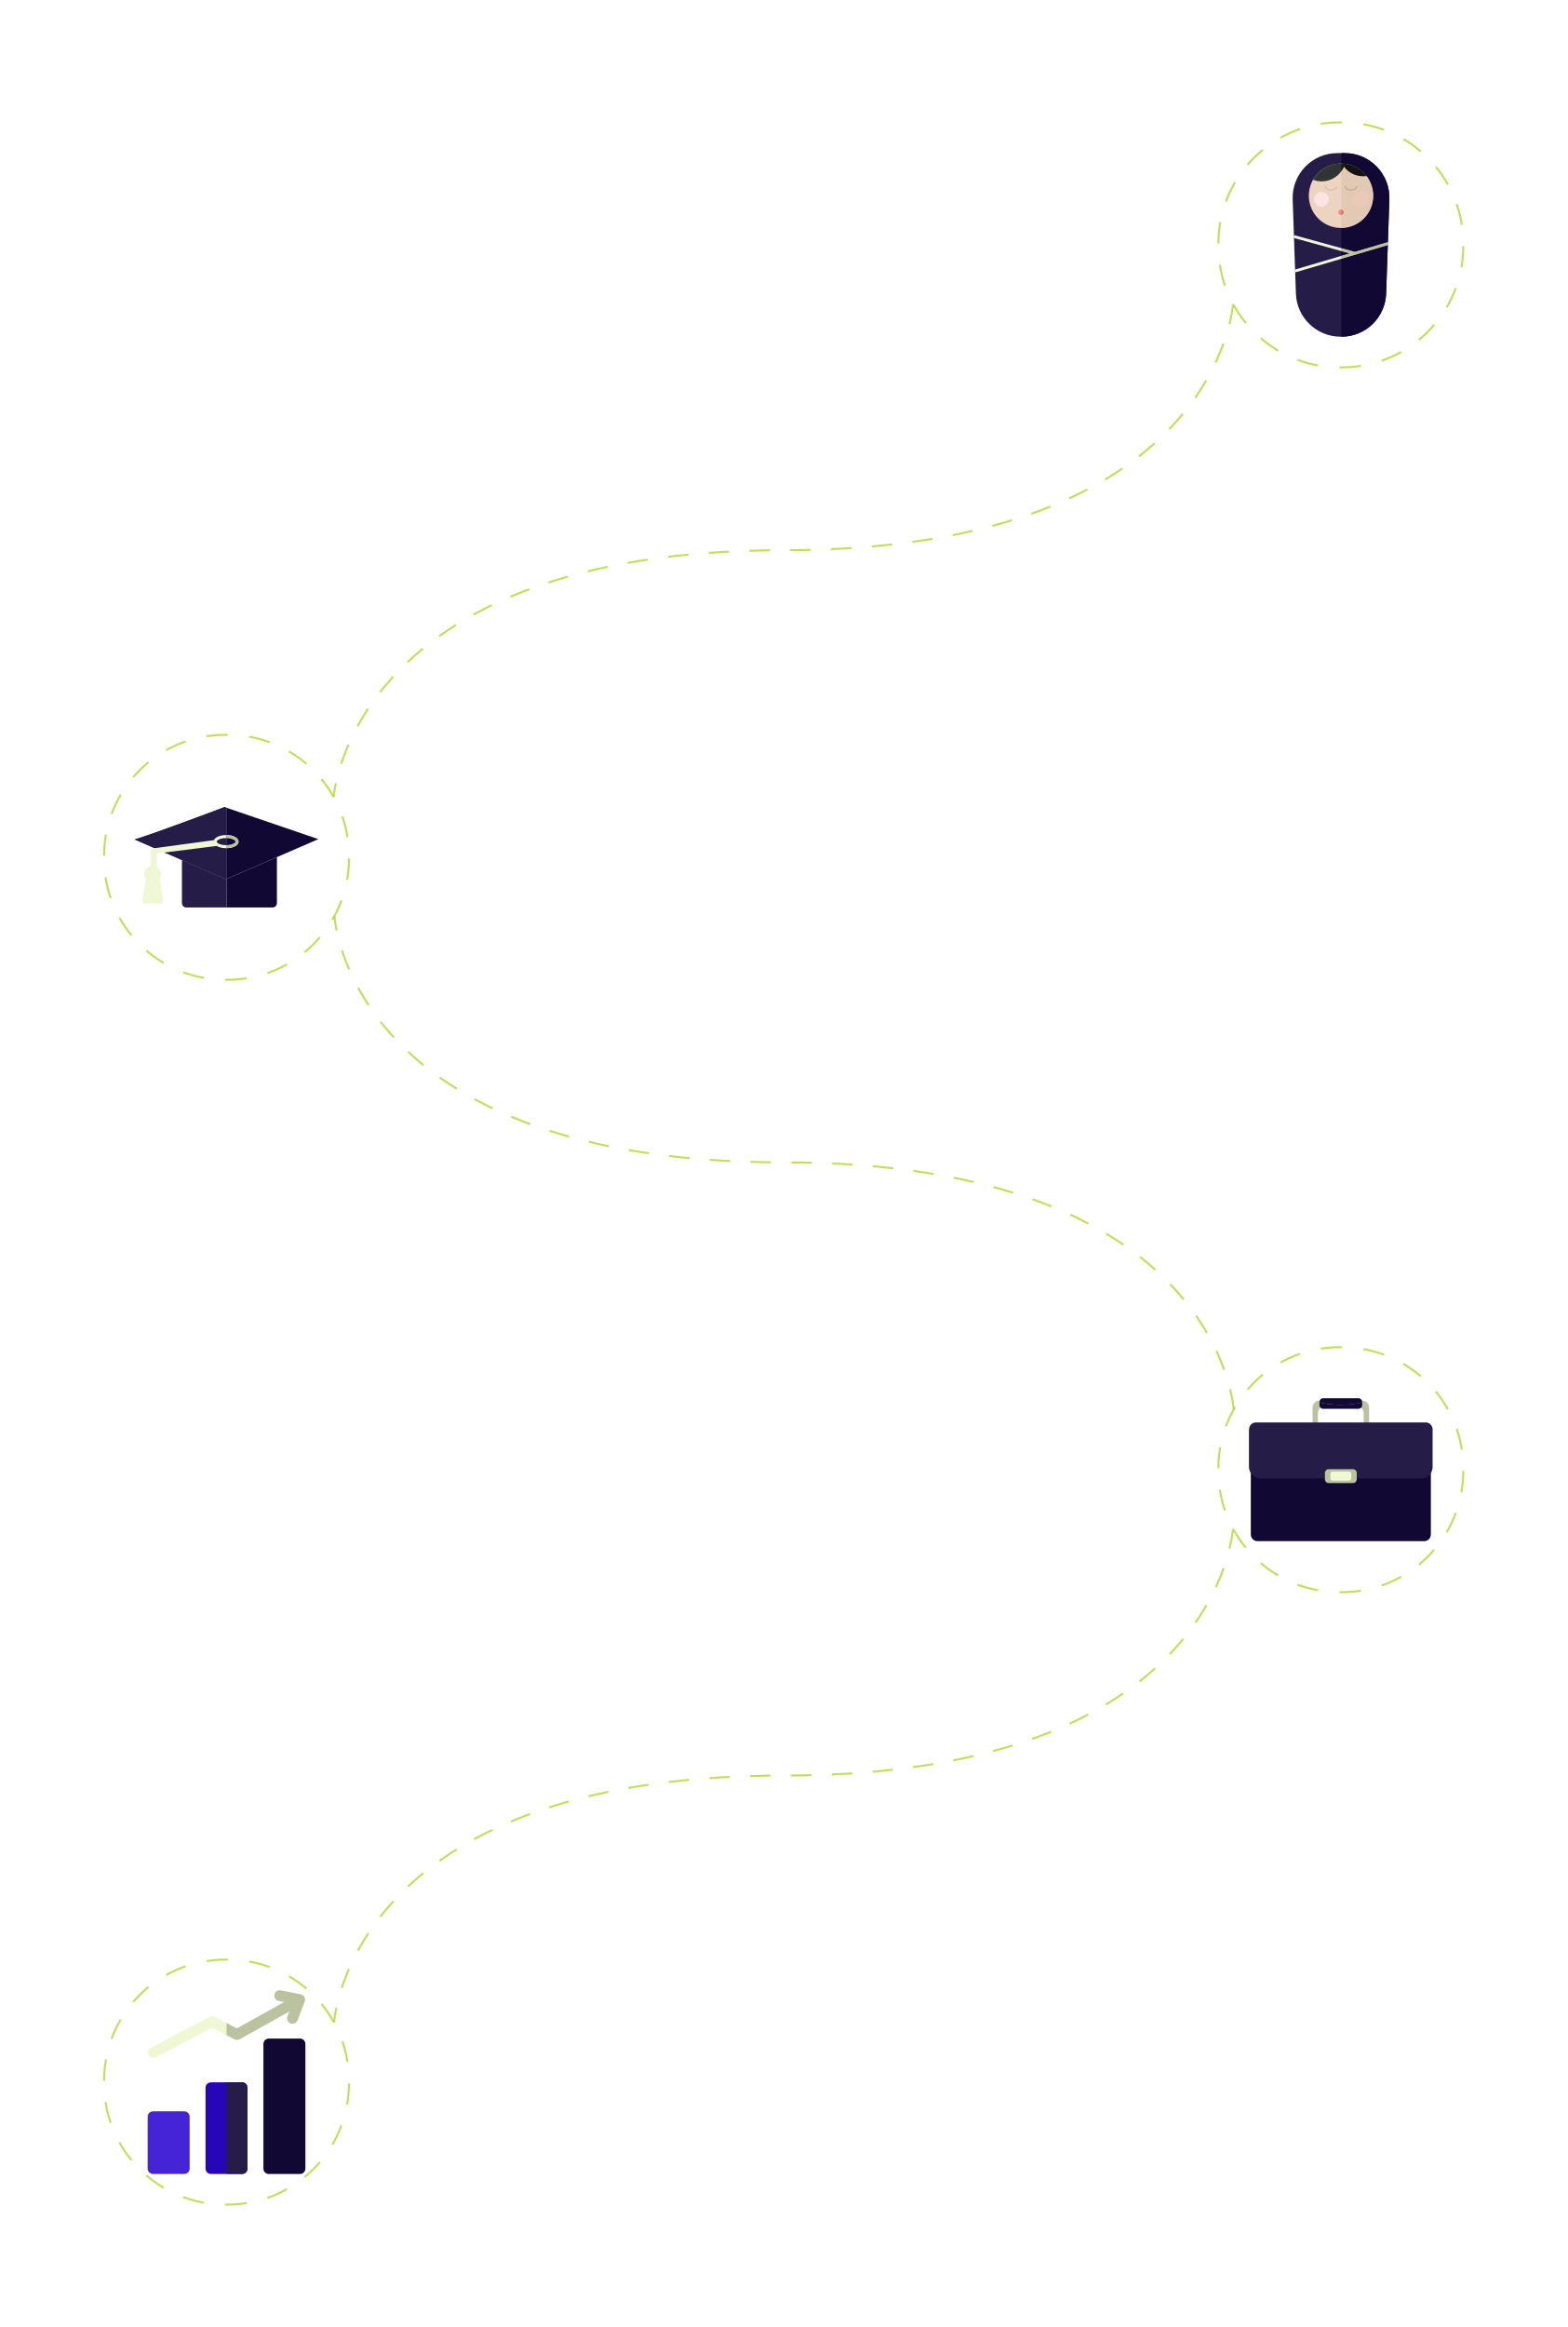
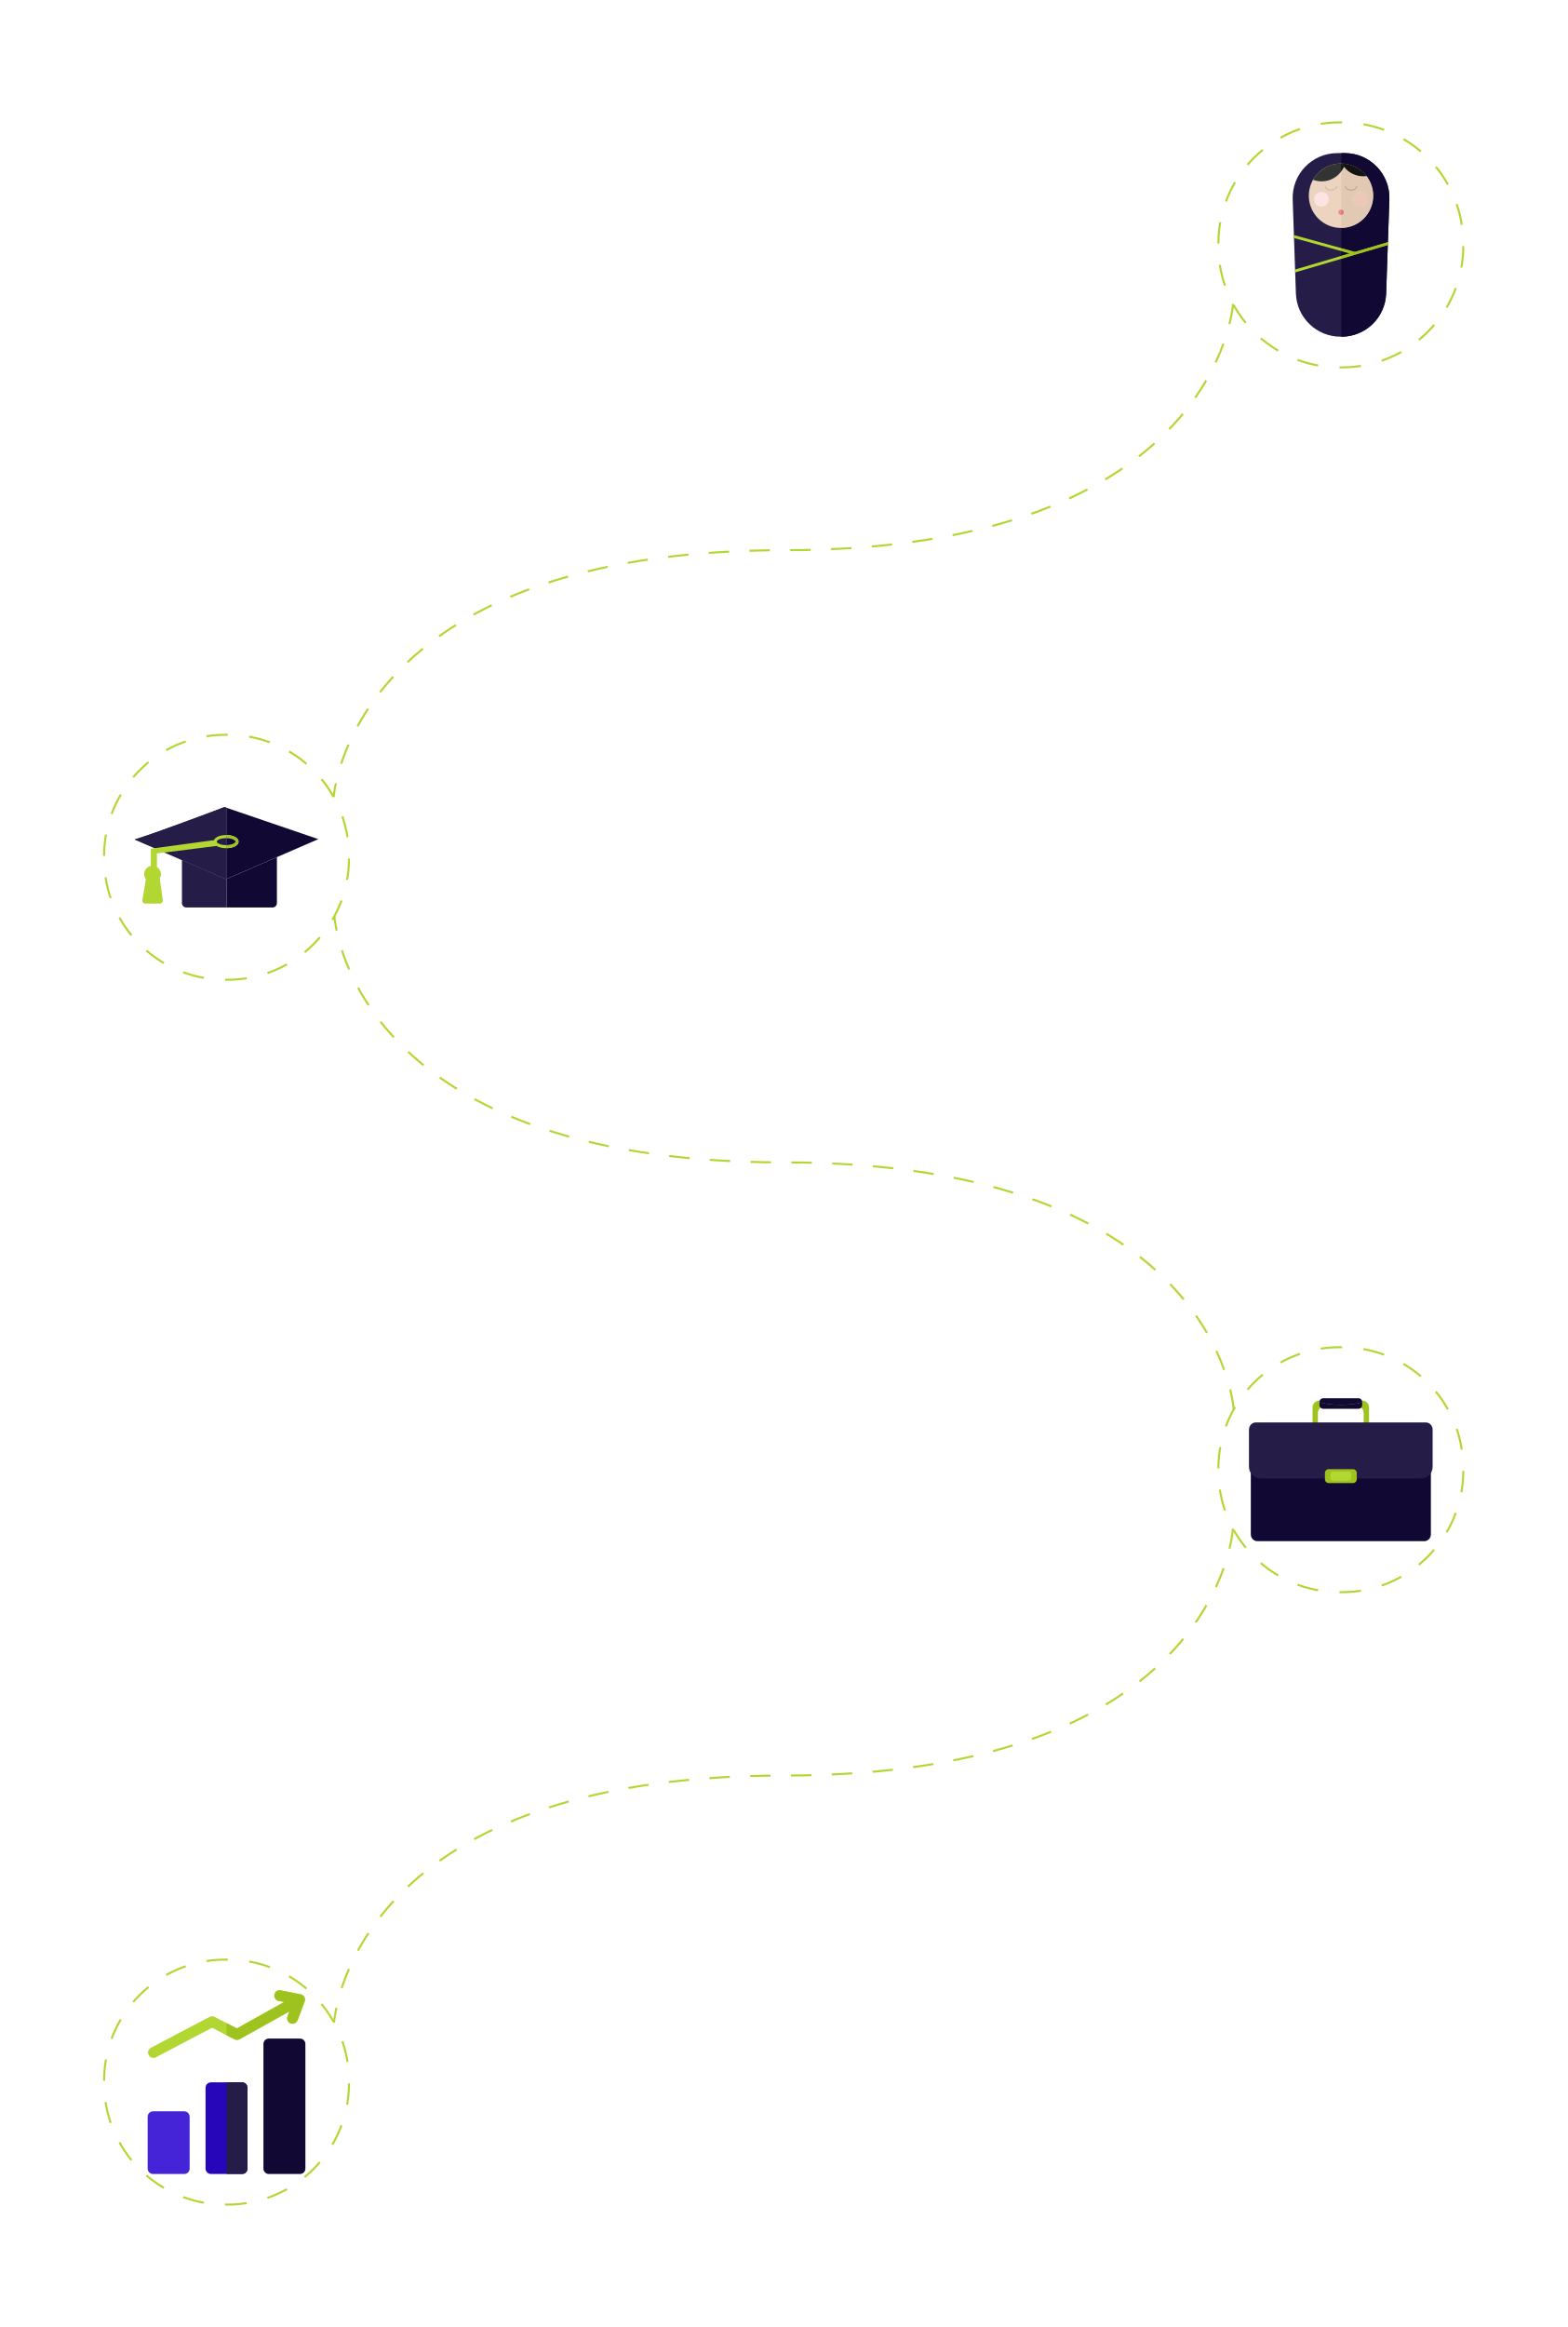
<svg xmlns="http://www.w3.org/2000/svg" version="1.1" id="Camada_1" x="0px" y="0px" viewBox="0 0 768 1139.93" style="enable-background:new 0 0 768 1139.93;" xml:space="preserve">
  <style type="text/css">
- 	.st0{opacity:0.8;}
- 	.st1{fill:none;stroke:#B2D732;stroke-miterlimit:10;stroke-dasharray:10.499,10.499,10.499,10.499,10.499,10.499;}
- 	.st2{fill:#251D48;}
- 	.st3{fill:#F0F7D4;}
- 	.st4{fill:#EDD4C0;}
- 	.st5{fill:#323333;}
- 	.st6{fill:#F7D33F;}
- 	.st7{fill:#FCE4E3;}
- 	.st8{fill:#D0BFAE;}
- 	.st9{fill:#F18989;}
- 	.st10{fill:#110934;}
- 	.st11{fill:#BBC29F;}
- 	.st12{fill:#E2C9B4;}
- 	.st13{fill:#131313;}
- 	.st14{fill:#EBC8B8;}
- 	.st15{fill:#C4A88B;}
- 	.st16{fill:#E2776F;}
- 	.st17{fill:#212028;}
- 	.st18{fill:#4424D6;}
- 	.st19{fill:#2606B8;}
- 	.st20{opacity:0.8;fill:none;stroke:#B2D732;stroke-miterlimit:10;stroke-dasharray:10,10,10,10,10,10;}
+ 	.st0{fill:none;stroke:#B2D732;stroke-miterlimit:10;stroke-dasharray:10.499,10.499,10.499,10.499,10.499,10.499;}
+ 	.st1{fill:#251D48;}
+ 	.st2{fill:#B2D732;}
+ 	.st3{fill:#EDD4C0;}
+ 	.st4{fill:#323333;}
+ 	.st5{fill:#F7D33F;}
+ 	.st6{fill:#FCE4E3;}
+ 	.st7{fill:#D0BFAE;}
+ 	.st8{fill:#F18989;}
+ 	.st9{fill:#110934;}
+ 	.st10{fill:#9EC31E;}
+ 	.st11{fill:#E2C9B4;}
+ 	.st12{fill:#131313;}
+ 	.st13{fill:#EBC8B8;}
+ 	.st14{fill:#C4A88B;}
+ 	.st15{fill:#E2776F;}
+ 	.st16{fill:#212028;}
+ 	.st17{fill:#4424D6;}
+ 	.st18{fill:#2606B8;}
+ 	.st19{fill:none;stroke:#B2D732;stroke-miterlimit:10;stroke-dasharray:10,10,10,10,10,10;enable-background:new    ;}
</style>
-   <g class="st0">
-     <path class="st1" d="M656.4,179.96h1.2c32.81,0,59.4-26.59,59.4-59.4v-1.2c0-32.81-26.59-59.4-59.4-59.4h-1.2   c-32.81,0-59.4,26.59-59.4,59.4v1.2C597,153.37,623.59,179.96,656.4,179.96z" />
+   <g>
+     <path class="st0" d="M656.4,179.96h1.2c32.81,0,59.4-26.59,59.4-59.4v-1.2c0-32.81-26.59-59.4-59.4-59.4h-1.2   c-32.81,0-59.4,26.59-59.4,59.4v1.2C597,153.37,623.59,179.96,656.4,179.96z" />
  </g>
-   <path class="st2" d="M657.31,164.94h-0.43c-11.77,0-21.43-9.3-21.89-21.05l-1.58-46.13C632.93,85.33,642.87,75,655.3,75h3.59  c12.43,0,22.37,10.34,21.89,22.76l-1.58,46.13C678.74,155.65,669.08,164.94,657.31,164.94" />
-   <polygon class="st3" points="634.64,133.45 680.02,120.05 680.07,118.6 634.59,132.03 " />
-   <polygon class="st3" points="634.06,116.6 663.78,124.8 664.14,123.47 634.01,115.15 " />
-   <path class="st4" d="M672.89,95.88c0,8.72-7.07,15.79-15.79,15.79c-8.72,0-15.79-7.07-15.79-15.79c0-8.72,7.07-15.79,15.79-15.79  C665.82,80.09,672.89,87.16,672.89,95.88" />
-   <path class="st5" d="M657.1,80.09c-5.88,0-11.01,3.21-13.73,7.98c1.31,0.49,2.73,0.77,4.21,0.77c5.44,0,10.03-3.65,11.46-8.63  C658.41,80.13,657.76,80.09,657.1,80.09" />
-   <path class="st6" d="M657.51,80.09c2.01,3.73,5.96,6.27,10.5,6.27c0.54,0,1.08-0.04,1.61-0.11  C666.81,82.61,662.44,80.22,657.51,80.09" />
-   <path class="st7" d="M666.7,94.03c-1.99,0-3.61,1.62-3.61,3.61s1.62,3.61,3.61,3.61s3.61-1.62,3.61-3.61S668.69,94.03,666.7,94.03" />
-   <path class="st7" d="M647.5,94.03c-1.99,0-3.61,1.62-3.61,3.61c0,1.99,1.62,3.61,3.61,3.61s3.61-1.62,3.61-3.61  C651.11,95.65,649.49,94.03,647.5,94.03" />
-   <path class="st8" d="M652.21,93.4c-1.69,0-3.06-0.98-3.06-2.18c0-0.15,0.12-0.27,0.27-0.27c0.15,0,0.27,0.12,0.27,0.27  c0,0.89,1.15,1.64,2.52,1.64c1.36,0,2.52-0.75,2.52-1.64c0-0.15,0.12-0.27,0.27-0.27s0.27,0.12,0.27,0.27  C655.27,92.42,653.9,93.4,652.21,93.4" />
-   <path class="st8" d="M661.99,93.4c-1.69,0-3.06-0.98-3.06-2.18c0-0.15,0.12-0.27,0.27-0.27c0.15,0,0.27,0.12,0.27,0.27  c0,0.89,1.15,1.64,2.52,1.64c1.36,0,2.52-0.75,2.52-1.64c0-0.15,0.12-0.27,0.27-0.27c0.15,0,0.27,0.12,0.27,0.27  C665.06,92.42,663.68,93.4,661.99,93.4" />
-   <path class="st9" d="M658.43,104.01c0-0.73-0.59-1.33-1.33-1.33c-0.73,0-1.33,0.59-1.33,1.33c0,0.73,0.59,1.33,1.33,1.33  C657.83,105.33,658.43,104.74,658.43,104.01" />
-   <path class="st10" d="M658.9,75h-1.7v5.09c8.67,0.05,15.69,7.1,15.69,15.79c0,8.69-7.02,15.74-15.69,15.79v9.89l6.65,1.84  l16.22-4.79l-0.03,0.87l0.75-21.72C681.27,85.33,671.33,75,658.9,75 M680.02,120.05l-22.82,6.74v38.15h0.11  c11.77,0,21.43-9.3,21.89-21.05L680.02,120.05 M657.2,122.98v2.37l4.15-1.23L657.2,122.98z" />
-   <polygon class="st11" points="680.07,118.6 663.85,123.39 664.14,123.47 663.78,124.8 661.35,124.13 657.2,125.35 657.2,126.79   680.02,120.05 680.04,119.48 " />
-   <polygon class="st11" points="657.2,121.55 657.2,122.98 661.35,124.13 663.78,124.8 664.14,123.47 663.85,123.39 " />
-   <path class="st12" d="M657.2,80.09L657.2,80.09c0.1,0,0.21,0,0.31,0.01v0c4.93,0.13,9.3,2.51,12.11,6.16  c-0.53,0.07-1.06,0.11-1.61,0.11c-3.87,0-7.31-1.84-9.49-4.7c-0.36,0.82-0.8,1.59-1.33,2.3v18.72c0.69,0.05,1.23,0.62,1.23,1.32  c0,0.7-0.54,1.27-1.23,1.32v6.34c8.67-0.05,15.69-7.1,15.69-15.79C672.89,87.19,665.87,80.14,657.2,80.09 M661.99,92.85  c1.36,0,2.52-0.75,2.52-1.64c0-0.15,0.12-0.27,0.27-0.27c0.15,0,0.27,0.12,0.27,0.27c0,1.2-1.37,2.18-3.06,2.18  c-1.69,0-3.06-0.98-3.06-2.18c0-0.15,0.12-0.27,0.27-0.27c0.15,0,0.27,0.12,0.27,0.27C659.48,92.1,660.63,92.85,661.99,92.85   M666.7,101.25c-1.99,0-3.61-1.62-3.61-3.61s1.62-3.61,3.61-3.61s3.61,1.62,3.61,3.61S668.69,101.25,666.7,101.25" />
-   <path class="st13" d="M657.2,80.09v3.88c0.52-0.71,0.97-1.48,1.33-2.3c-0.38-0.49-0.72-1.02-1.01-1.57  C657.41,80.09,657.3,80.09,657.2,80.09" />
-   <path class="st13" d="M657.51,80.09L657.51,80.09c0.3,0.55,0.64,1.08,1.01,1.57c2.18,2.86,5.62,4.7,9.49,4.7  c0.54,0,1.08-0.04,1.61-0.11C666.81,82.61,662.44,80.22,657.51,80.09" />
-   <path class="st14" d="M666.7,94.03c-1.99,0-3.61,1.62-3.61,3.61s1.62,3.61,3.61,3.61s3.61-1.62,3.61-3.61S668.69,94.03,666.7,94.03" />
-   <path class="st15" d="M664.78,90.94c-0.15,0-0.27,0.12-0.27,0.27c0,0.89-1.15,1.64-2.52,1.64c-1.36,0-2.52-0.75-2.52-1.64  c0-0.15-0.12-0.27-0.27-0.27s-0.27,0.12-0.27,0.27c0,1.2,1.37,2.18,3.06,2.18c1.69,0,3.06-0.98,3.06-2.18  C665.06,91.07,664.93,90.94,664.78,90.94" />
-   <path class="st16" d="M657.2,102.69v2.64c0.69-0.05,1.23-0.62,1.23-1.32C658.43,103.31,657.88,102.74,657.2,102.69" />
-   <g class="st0">
-     <path class="st1" d="M110.4,479.96h1.2c32.81,0,59.4-26.59,59.4-59.4v-1.2c0-32.81-26.59-59.4-59.4-59.4h-1.2   c-32.81,0-59.4,26.59-59.4,59.4v1.2C51,453.37,77.59,479.96,110.4,479.96z" />
+   <path class="st1" d="M657.31,164.94h-0.43c-11.77,0-21.43-9.3-21.89-21.05l-1.58-46.13C632.93,85.33,642.87,75,655.3,75h3.59  c12.43,0,22.37,10.34,21.89,22.76l-1.58,46.13C678.74,155.65,669.08,164.94,657.31,164.94" />
+   <polygon class="st2" points="634.64,133.45 680.02,120.05 680.07,118.6 634.59,132.03 " />
+   <polygon class="st2" points="634.06,116.6 663.78,124.8 664.14,123.47 634.01,115.15 " />
+   <path class="st3" d="M672.89,95.88c0,8.72-7.07,15.79-15.79,15.79s-15.79-7.07-15.79-15.79s7.07-15.79,15.79-15.79  S672.89,87.16,672.89,95.88" />
+   <path class="st4" d="M657.1,80.09c-5.88,0-11.01,3.21-13.73,7.98c1.31,0.49,2.73,0.77,4.21,0.77c5.44,0,10.03-3.65,11.46-8.63  C658.41,80.13,657.76,80.09,657.1,80.09" />
+   <path class="st5" d="M657.51,80.09c2.01,3.73,5.96,6.27,10.5,6.27c0.54,0,1.08-0.04,1.61-0.11  C666.81,82.61,662.44,80.22,657.51,80.09" />
+   <path class="st6" d="M666.7,94.03c-1.99,0-3.61,1.62-3.61,3.61s1.62,3.61,3.61,3.61s3.61-1.62,3.61-3.61S668.69,94.03,666.7,94.03" />
+   <path class="st6" d="M647.5,94.03c-1.99,0-3.61,1.62-3.61,3.61s1.62,3.61,3.61,3.61s3.61-1.62,3.61-3.61S649.49,94.03,647.5,94.03" />
+   <path class="st7" d="M652.21,93.4c-1.69,0-3.06-0.98-3.06-2.18c0-0.15,0.12-0.27,0.27-0.27s0.27,0.12,0.27,0.27  c0,0.89,1.15,1.64,2.52,1.64c1.36,0,2.52-0.75,2.52-1.64c0-0.15,0.12-0.27,0.27-0.27s0.27,0.12,0.27,0.27  C655.27,92.42,653.9,93.4,652.21,93.4" />
+   <path class="st7" d="M661.99,93.4c-1.69,0-3.06-0.98-3.06-2.18c0-0.15,0.12-0.27,0.27-0.27s0.27,0.12,0.27,0.27  c0,0.89,1.15,1.64,2.52,1.64c1.36,0,2.52-0.75,2.52-1.64c0-0.15,0.12-0.27,0.27-0.27s0.27,0.12,0.27,0.27  C665.06,92.42,663.68,93.4,661.99,93.4" />
+   <path class="st8" d="M658.43,104.01c0-0.73-0.59-1.33-1.33-1.33c-0.73,0-1.33,0.59-1.33,1.33c0,0.73,0.59,1.33,1.33,1.33  C657.83,105.33,658.43,104.74,658.43,104.01" />
+   <path class="st9" d="M658.9,75h-1.7v5.09c8.67,0.05,15.69,7.1,15.69,15.79s-7.02,15.74-15.69,15.79v9.89l6.65,1.84l16.22-4.79  l-0.03,0.87l0.75-21.72C681.27,85.33,671.33,75,658.9,75 M680.02,120.05l-22.82,6.74v38.15h0.11c11.77,0,21.43-9.3,21.89-21.05  L680.02,120.05 M657.2,122.98v2.37l4.15-1.23L657.2,122.98z" />
+   <polygon class="st10" points="680.07,118.6 663.85,123.39 664.14,123.47 663.78,124.8 661.35,124.13 657.2,125.35 657.2,126.79   680.02,120.05 680.04,119.48 " />
+   <polygon class="st10" points="657.2,121.55 657.2,122.98 661.35,124.13 663.78,124.8 664.14,123.47 663.85,123.39 " />
+   <path class="st11" d="M657.2,80.09L657.2,80.09c0.1,0,0.21,0,0.31,0.01l0,0c4.93,0.13,9.3,2.51,12.11,6.16  c-0.53,0.07-1.06,0.11-1.61,0.11c-3.87,0-7.31-1.84-9.49-4.7c-0.36,0.82-0.8,1.59-1.33,2.3v18.72c0.69,0.05,1.23,0.62,1.23,1.32  s-0.54,1.27-1.23,1.32v6.34c8.67-0.05,15.69-7.1,15.69-15.79C672.89,87.19,665.87,80.14,657.2,80.09 M661.99,92.85  c1.36,0,2.52-0.75,2.52-1.64c0-0.15,0.12-0.27,0.27-0.27s0.27,0.12,0.27,0.27c0,1.2-1.37,2.18-3.06,2.18s-3.06-0.98-3.06-2.18  c0-0.15,0.12-0.27,0.27-0.27s0.27,0.12,0.27,0.27C659.48,92.1,660.63,92.85,661.99,92.85 M666.7,101.25c-1.99,0-3.61-1.62-3.61-3.61  s1.62-3.61,3.61-3.61s3.61,1.62,3.61,3.61S668.69,101.25,666.7,101.25" />
+   <path class="st12" d="M657.2,80.09v3.88c0.52-0.71,0.97-1.48,1.33-2.3c-0.38-0.49-0.72-1.02-1.01-1.57  C657.41,80.09,657.3,80.09,657.2,80.09" />
+   <path class="st12" d="M657.51,80.09L657.51,80.09c0.3,0.55,0.64,1.08,1.01,1.57c2.18,2.86,5.62,4.7,9.49,4.7  c0.54,0,1.08-0.04,1.61-0.11C666.81,82.61,662.44,80.22,657.51,80.09" />
+   <path class="st13" d="M666.7,94.03c-1.99,0-3.61,1.62-3.61,3.61s1.62,3.61,3.61,3.61s3.61-1.62,3.61-3.61S668.69,94.03,666.7,94.03" />
+   <path class="st14" d="M664.78,90.94c-0.15,0-0.27,0.12-0.27,0.27c0,0.89-1.15,1.64-2.52,1.64c-1.36,0-2.52-0.75-2.52-1.64  c0-0.15-0.12-0.27-0.27-0.27s-0.27,0.12-0.27,0.27c0,1.2,1.37,2.18,3.06,2.18s3.06-0.98,3.06-2.18  C665.06,91.07,664.93,90.94,664.78,90.94" />
+   <path class="st15" d="M657.2,102.69v2.64c0.69-0.05,1.23-0.62,1.23-1.32C658.43,103.31,657.88,102.74,657.2,102.69" />
+   <g>
+     <path class="st0" d="M110.4,479.96h1.2c32.81,0,59.4-26.59,59.4-59.4v-1.2c0-32.81-26.59-59.4-59.4-59.4h-1.2   c-32.81,0-59.4,26.59-59.4,59.4v1.2C51,453.37,77.59,479.96,110.4,479.96z" />
+   </g>
+   <path class="st1" d="M111,430.59v13.96H91.29c-1.18,0-2.14-0.96-2.14-2.14v-21.12l21.65,9.39L111,430.59z" />
+   <path class="st16" d="M111,395.71v34.88l-0.2,0.09l-21.65-9.39l-8.49-3.68h-0.01l-4.85-2.11l-9.8-4.25  c10.85-3.39,36.89-13.19,44.01-15.88L111,395.71z" />
+   <path class="st1" d="M111,395.71v34.88l-0.2,0.09l-21.65-9.39l-8.49-3.68h-0.01l-4.85-2.11l-9.8-4.25  c10.85-3.39,36.89-13.19,44.01-15.88L111,395.71z" />
+   <path class="st2" d="M110.8,410.57h0.2v-1.49c-0.06-0.01-0.13-0.01-0.2-0.01c-2.99,0-5.35,1.03-5.95,2.49L75.8,415.5l-1.9,0.26v8.46  c-1.86,0.4-3.26,2.05-3.26,4.03c0,0.9,0.3,1.78,0.84,2.48l-1.71,10.17c-0.08,0.43,0.04,0.88,0.33,1.22c0.28,0.33,0.7,0.52,1.14,0.52  h7.03c0.44,0,0.85-0.18,1.13-0.51c0.28-0.33,0.41-0.76,0.35-1.19l-1.46-10.6c0.38-0.63,0.58-1.35,0.58-2.09  c0-1.49-0.8-2.79-1.98-3.51v-6.67l1.34-0.16l2.42-0.3h0.01l25.5-3.2c1.1,0.68,2.74,1.09,4.64,1.09c0.07,0,0.14,0,0.2-0.01V414h-0.2  c-2.8,0-4.6-1.02-4.6-1.71C106.2,411.58,108,410.57,110.8,410.57z" />
+   <path class="st9" d="M135.69,419.88v22.53c0,1.18-0.96,2.14-2.14,2.14H111v-13.96L135.69,419.88z" />
+   <path class="st9" d="M156,411.07l-20.31,8.81L111,430.59v-15.1c3.38-0.04,5.89-1.41,5.89-3.2c0-1.8-2.51-3.17-5.89-3.21v-13.37  L156,411.07z" />
+   <path class="st10" d="M116.89,412.29c0,1.79-2.51,3.16-5.89,3.2V414c2.7-0.05,4.4-1.04,4.4-1.71c0-0.69-1.7-1.67-4.4-1.72v-1.49  C114.38,409.12,116.89,410.49,116.89,412.29z" />
+   <path class="st9" d="M115.4,412.29c0,0.67-1.7,1.66-4.4,1.71v-3.43C113.7,410.62,115.4,411.6,115.4,412.29z" />
+   <g>
+     <g>
+       <path class="st10" d="M667.54,686.14h-21.09c-1.83,0-3.31,1.48-3.31,3.31v7.38c0,1.69,1.27,3.08,2.9,3.28    c-0.18-0.4-0.28-0.84-0.28-1.31v-6.61c0-1.63,1.2-2.96,2.68-2.96h17.09c1.48,0,2.68,1.32,2.68,2.96v6.61    c0,0.47-0.1,0.91-0.28,1.31c1.64-0.2,2.9-1.59,2.9-3.28v-7.38C670.85,687.62,669.37,686.14,667.54,686.14z" />
+     </g>
+     <path class="st9" d="M612.89,713.03v38.64c0,1.83,1.45,3.31,3.24,3.31h81.75c1.79,0,3.24-1.48,3.24-3.31v-38.64H612.89z" />
+     <path class="st1" d="M702,700.42c0-1.99-1.48-3.61-3.31-3.61H615.3c-1.83,0-3.31,1.61-3.31,3.61v18.13c0,3.16,2.56,5.72,5.72,5.72   h78.55c3.16,0,5.72-2.56,5.72-5.72v-18.13H702z" />
+     <path class="st10" d="M664.8,724.72c0,0.98-0.8,1.78-1.78,1.78h-12.03c-0.98,0-1.78-0.8-1.78-1.78v-3.22c0-0.98,0.8-1.78,1.78-1.78   h12.03c0.98,0,1.78,0.8,1.78,1.78V724.72z" />
+     <path class="st2" d="M662.13,724.17c0,0.65-0.52,1.17-1.17,1.17h-7.92c-0.65,0-1.17-0.52-1.17-1.17v-2.12   c0-0.65,0.52-1.17,1.17-1.17h7.92c0.65,0,1.17,0.52,1.17,1.17V724.17z" />
+     <g>
+       <path class="st9" d="M646.54,686.95v1.39c0,0.98,0.8,1.78,1.78,1.78h17.36c0.98,0,1.78-0.8,1.78-1.78v-1.39    c-2.63,0.74-6.34,1.21-10.46,1.21S649.17,687.69,646.54,686.95z" />
+       <path class="st9" d="M665.68,684.96h-17.36c-0.98,0-1.78,0.8-1.78,1.78v0.21c2.63,0.74,6.34,1.21,10.46,1.21s7.83-0.46,10.46-1.21    v-0.21C667.46,685.75,666.66,684.96,665.68,684.96z" />
+     </g>
  </g>
  <g>
-     <path class="st2" d="M111,430.59v13.96H91.29c-1.18,0-2.14-0.96-2.14-2.14v-21.12l21.65,9.39L111,430.59z" />
-     <path class="st17" d="M111,395.71v34.88l-0.2,0.09l-21.65-9.39l-8.49-3.68h-0.01l-4.85-2.11l-9.8-4.25   c10.85-3.39,36.89-13.19,44.01-15.88L111,395.71z" />
-     <path class="st2" d="M111,395.71v34.88l-0.2,0.09l-21.65-9.39l-8.49-3.68h-0.01l-4.85-2.11l-9.8-4.25   c10.85-3.39,36.89-13.19,44.01-15.88L111,395.71z" />
-     <path class="st3" d="M110.8,410.57h0.2v-1.49c-0.06-0.01-0.13-0.01-0.2-0.01c-2.99,0-5.35,1.03-5.95,2.49L75.8,415.5l-1.9,0.26   v8.46c-1.86,0.4-3.26,2.05-3.26,4.03c0,0.9,0.3,1.78,0.84,2.48l-1.71,10.17c-0.08,0.43,0.04,0.88,0.33,1.22   c0.28,0.33,0.7,0.52,1.14,0.52h7.03c0.44,0,0.85-0.18,1.13-0.51c0.28-0.33,0.41-0.76,0.35-1.19l-1.46-10.6   c0.38-0.63,0.58-1.35,0.58-2.09c0-1.49-0.8-2.79-1.98-3.51v-6.67l1.34-0.16l2.42-0.3h0.01l25.5-3.2c1.1,0.68,2.74,1.09,4.64,1.09   c0.07,0,0.14,0,0.2-0.01V414h-0.2c-2.8,0-4.6-1.02-4.6-1.71C106.2,411.58,108,410.57,110.8,410.57z" />
-     <path class="st10" d="M135.69,419.88v22.53c0,1.18-0.96,2.14-2.14,2.14H111v-13.96L135.69,419.88z" />
-     <path class="st10" d="M156,411.07l-20.31,8.81L111,430.59v-15.1c3.38-0.04,5.89-1.41,5.89-3.2c0-1.8-2.51-3.17-5.89-3.21v-13.37   L156,411.07z" />
-     <path class="st11" d="M116.89,412.29c0,1.79-2.51,3.16-5.89,3.2V414c2.7-0.05,4.4-1.04,4.4-1.71c0-0.69-1.7-1.67-4.4-1.72v-1.49   C114.38,409.12,116.89,410.49,116.89,412.29z" />
-     <path class="st10" d="M115.4,412.29c0,0.67-1.7,1.66-4.4,1.71v-3.43C113.7,410.62,115.4,411.6,115.4,412.29z" />
+     <path class="st0" d="M656.4,779.96h1.2c32.81,0,59.4-26.59,59.4-59.4v-1.2c0-32.81-26.59-59.4-59.4-59.4h-1.2   c-32.81,0-59.4,26.59-59.4,59.4v1.2C597,753.37,623.59,779.96,656.4,779.96z" />
  </g>
  <g>
-     <g>
-       <path class="st11" d="M667.54,686.14h-21.09c-1.83,0-3.31,1.48-3.31,3.31v7.38c0,1.69,1.27,3.08,2.9,3.28    c-0.18-0.4-0.28-0.84-0.28-1.31v-6.61c0-1.63,1.2-2.96,2.68-2.96h17.09c1.48,0,2.68,1.32,2.68,2.96v6.61    c0,0.47-0.1,0.91-0.28,1.31c1.64-0.2,2.9-1.59,2.9-3.28v-7.38C670.85,687.62,669.37,686.14,667.54,686.14z" />
-     </g>
-     <path class="st10" d="M612.89,713.03v38.64c0,1.83,1.45,3.31,3.24,3.31h81.75c1.79,0,3.24-1.48,3.24-3.31v-38.64H612.89z" />
-     <path class="st2" d="M702,700.42c0-1.99-1.48-3.61-3.31-3.61h-83.39c-1.83,0-3.31,1.61-3.31,3.61v18.13c0,3.16,2.56,5.72,5.72,5.72   h78.55c3.16,0,5.72-2.56,5.72-5.72V700.42z" />
-     <path class="st11" d="M664.8,724.72c0,0.98-0.8,1.78-1.78,1.78h-12.03c-0.98,0-1.78-0.8-1.78-1.78v-3.22c0-0.98,0.8-1.78,1.78-1.78   h12.03c0.98,0,1.78,0.8,1.78,1.78V724.72z" />
-     <path class="st3" d="M662.13,724.17c0,0.65-0.52,1.17-1.17,1.17h-7.92c-0.65,0-1.17-0.52-1.17-1.17v-2.12   c0-0.65,0.52-1.17,1.17-1.17h7.92c0.65,0,1.17,0.52,1.17,1.17V724.17z" />
-     <g>
-       <path class="st10" d="M646.54,686.95v1.39c0,0.98,0.8,1.78,1.78,1.78h17.36c0.98,0,1.78-0.8,1.78-1.78v-1.39    c-2.63,0.74-6.34,1.21-10.46,1.21S649.17,687.69,646.54,686.95z" />
-       <path class="st10" d="M665.68,684.96h-17.36c-0.98,0-1.78,0.8-1.78,1.78v0.21c2.63,0.74,6.34,1.21,10.46,1.21    s7.83-0.46,10.46-1.21v-0.21C667.46,685.75,666.66,684.96,665.68,684.96z" />
-     </g>
-   </g>
-   <g class="st0">
-     <path class="st1" d="M656.4,779.96h1.2c32.81,0,59.4-26.59,59.4-59.4v-1.2c0-32.81-26.59-59.4-59.4-59.4h-1.2   c-32.81,0-59.4,26.59-59.4,59.4v1.2C597,753.37,623.59,779.96,656.4,779.96z" />
+     <path class="st17" d="M90.28,1034.28H75c-1.46,0-2.64,1.18-2.64,2.64v25.41c0,1.46,1.18,2.64,2.64,2.64h15.28   c1.46,0,2.64-1.18,2.64-2.64v-25.41C92.92,1035.47,91.74,1034.28,90.28,1034.28z" />
+     <path class="st18" d="M118.64,1020.08h-15.28c-1.46,0-2.64,1.18-2.64,2.64v39.61c0,1.46,1.18,2.64,2.64,2.64h15.28   c1.46,0,2.64-1.18,2.64-2.64v-39.61C121.28,1021.26,120.1,1020.08,118.64,1020.08z" />
+     <path class="st9" d="M147,998.64h-15.28c-1.46,0-2.64,1.18-2.64,2.64v61.06c0,1.46,1.18,2.64,2.64,2.64H147   c1.46,0,2.64-1.18,2.64-2.64v-61.06C149.64,999.82,148.46,998.64,147,998.64z" />
+     <path class="st2" d="M149.14,978.27c-0.38-0.68-1.03-1.16-1.79-1.31l-9.78-1.95c-1.43-0.28-2.82,0.64-3.1,2.07s0.64,2.82,2.07,3.1   l2.72,0.54l-23.2,12.95l-10.92-5.66c-0.77-0.4-1.68-0.39-2.44,0.01l-28.76,15.12c-1.29,0.68-1.78,2.27-1.11,3.56   c0.47,0.9,1.39,1.41,2.34,1.41c0.41,0,0.83-0.1,1.22-0.3l27.54-14.48l10.96,5.68c0.79,0.41,1.72,0.39,2.5-0.04l24.42-13.63   l-0.94,2.48c-0.52,1.36,0.17,2.88,1.53,3.4c0.31,0.12,0.62,0.17,0.93,0.17c1.06,0,2.07-0.65,2.47-1.7l3.49-9.21   C149.57,979.76,149.51,978.95,149.14,978.27z" />
+     <path class="st1" d="M118.64,1064.96c1.46,0,2.64-1.18,2.64-2.64v-39.61c0-1.46-1.18-2.64-2.64-2.64H111v44.88h7.64V1064.96z" />
+     <path class="st10" d="M149.14,978.27c-0.38-0.68-1.03-1.16-1.79-1.31l-9.78-1.95c-1.43-0.28-2.82,0.64-3.1,2.07s0.64,2.82,2.07,3.1   l2.72,0.54l-23.2,12.95l-5.06-2.63v5.94l3.9,2.02c0.79,0.41,1.72,0.39,2.5-0.04l24.42-13.63l-0.94,2.48   c-0.52,1.36,0.17,2.88,1.53,3.4c0.31,0.12,0.62,0.17,0.93,0.17c1.06,0,2.07-0.65,2.47-1.7l3.49-9.21   C149.57,979.76,149.51,978.95,149.14,978.27z" />
  </g>
  <g>
-     <path class="st18" d="M90.28,1034.28H75c-1.46,0-2.64,1.18-2.64,2.64v25.41c0,1.46,1.18,2.64,2.64,2.64h15.28   c1.46,0,2.64-1.18,2.64-2.64v-25.41C92.92,1035.47,91.74,1034.28,90.28,1034.28z" />
-     <path class="st19" d="M118.64,1020.08h-15.28c-1.46,0-2.64,1.18-2.64,2.64v39.61c0,1.46,1.18,2.64,2.64,2.64h15.28   c1.46,0,2.64-1.18,2.64-2.64v-39.61C121.28,1021.26,120.1,1020.08,118.64,1020.08z" />
-     <path class="st10" d="M147,998.64h-15.28c-1.46,0-2.64,1.18-2.64,2.64v61.06c0,1.46,1.18,2.64,2.64,2.64H147   c1.46,0,2.64-1.18,2.64-2.64v-61.06C149.64,999.82,148.46,998.64,147,998.64z" />
-     <path class="st3" d="M149.14,978.27c-0.38-0.68-1.03-1.16-1.79-1.31l-9.78-1.95c-1.43-0.28-2.82,0.64-3.1,2.07   c-0.28,1.43,0.64,2.82,2.07,3.1l2.72,0.54l-23.2,12.95l-10.92-5.66c-0.77-0.4-1.68-0.39-2.44,0.01l-28.76,15.12   c-1.29,0.68-1.78,2.27-1.11,3.56c0.47,0.9,1.39,1.41,2.34,1.41c0.41,0,0.83-0.1,1.22-0.3l27.54-14.48l10.96,5.68   c0.79,0.41,1.72,0.39,2.5-0.04l24.42-13.63l-0.94,2.48c-0.52,1.36,0.17,2.88,1.53,3.4c0.31,0.12,0.62,0.17,0.93,0.17   c1.06,0,2.07-0.65,2.47-1.7l3.49-9.21C149.57,979.76,149.51,978.95,149.14,978.27z" />
-     <path class="st2" d="M118.64,1064.96c1.46,0,2.64-1.18,2.64-2.64v-39.61c0-1.46-1.18-2.64-2.64-2.64H111v44.88H118.64z" />
-     <path class="st11" d="M149.14,978.27c-0.38-0.68-1.03-1.16-1.79-1.31l-9.78-1.95c-1.43-0.28-2.82,0.64-3.1,2.07   c-0.28,1.43,0.64,2.82,2.07,3.1l2.72,0.54l-23.2,12.95l-5.06-2.63v5.94l3.9,2.02c0.79,0.41,1.72,0.39,2.5-0.04l24.42-13.63   l-0.94,2.48c-0.52,1.36,0.17,2.88,1.53,3.4c0.31,0.12,0.62,0.17,0.93,0.17c1.06,0,2.07-0.65,2.47-1.7l3.49-9.21   C149.57,979.76,149.51,978.95,149.14,978.27z" />
+     <path class="st0" d="M110.4,1079.96h1.2c32.81,0,59.4-26.59,59.4-59.4v-1.2c0-32.81-26.59-59.4-59.4-59.4h-1.2   c-32.81,0-59.4,26.59-59.4,59.4v1.2C51,1053.37,77.59,1079.96,110.4,1079.96z" />
  </g>
-   <g class="st0">
-     <path class="st1" d="M110.4,1079.96h1.2c32.81,0,59.4-26.59,59.4-59.4v-1.2c0-32.81-26.59-59.4-59.4-59.4h-1.2   c-32.81,0-59.4,26.59-59.4,59.4v1.2C51,1053.37,77.59,1079.96,110.4,1079.96z" />
-   </g>
-   <path class="st20" d="M604.19,148.91c0,0-7.46,120.62-220.08,120.62S163.5,390.45,163.5,390.45" />
-   <path class="st20" d="M604.14,748.82c0,0-6.68,120.97-220.16,120.97S163.7,990.82,163.7,990.82" />
-   <path class="st20" d="M604.51,690.44c0,0-7.32-121.02-220.67-121.02S163.88,448.78,163.88,448.78" />
+   <path class="st19" d="M604.19,148.91c0,0-7.46,120.62-220.08,120.62S163.5,390.45,163.5,390.45" />
+   <path class="st19" d="M604.14,748.82c0,0-6.68,120.97-220.16,120.97S163.7,990.82,163.7,990.82" />
+   <path class="st19" d="M604.51,690.44c0,0-7.32-121.02-220.67-121.02S163.88,448.78,163.88,448.78" />
</svg>
